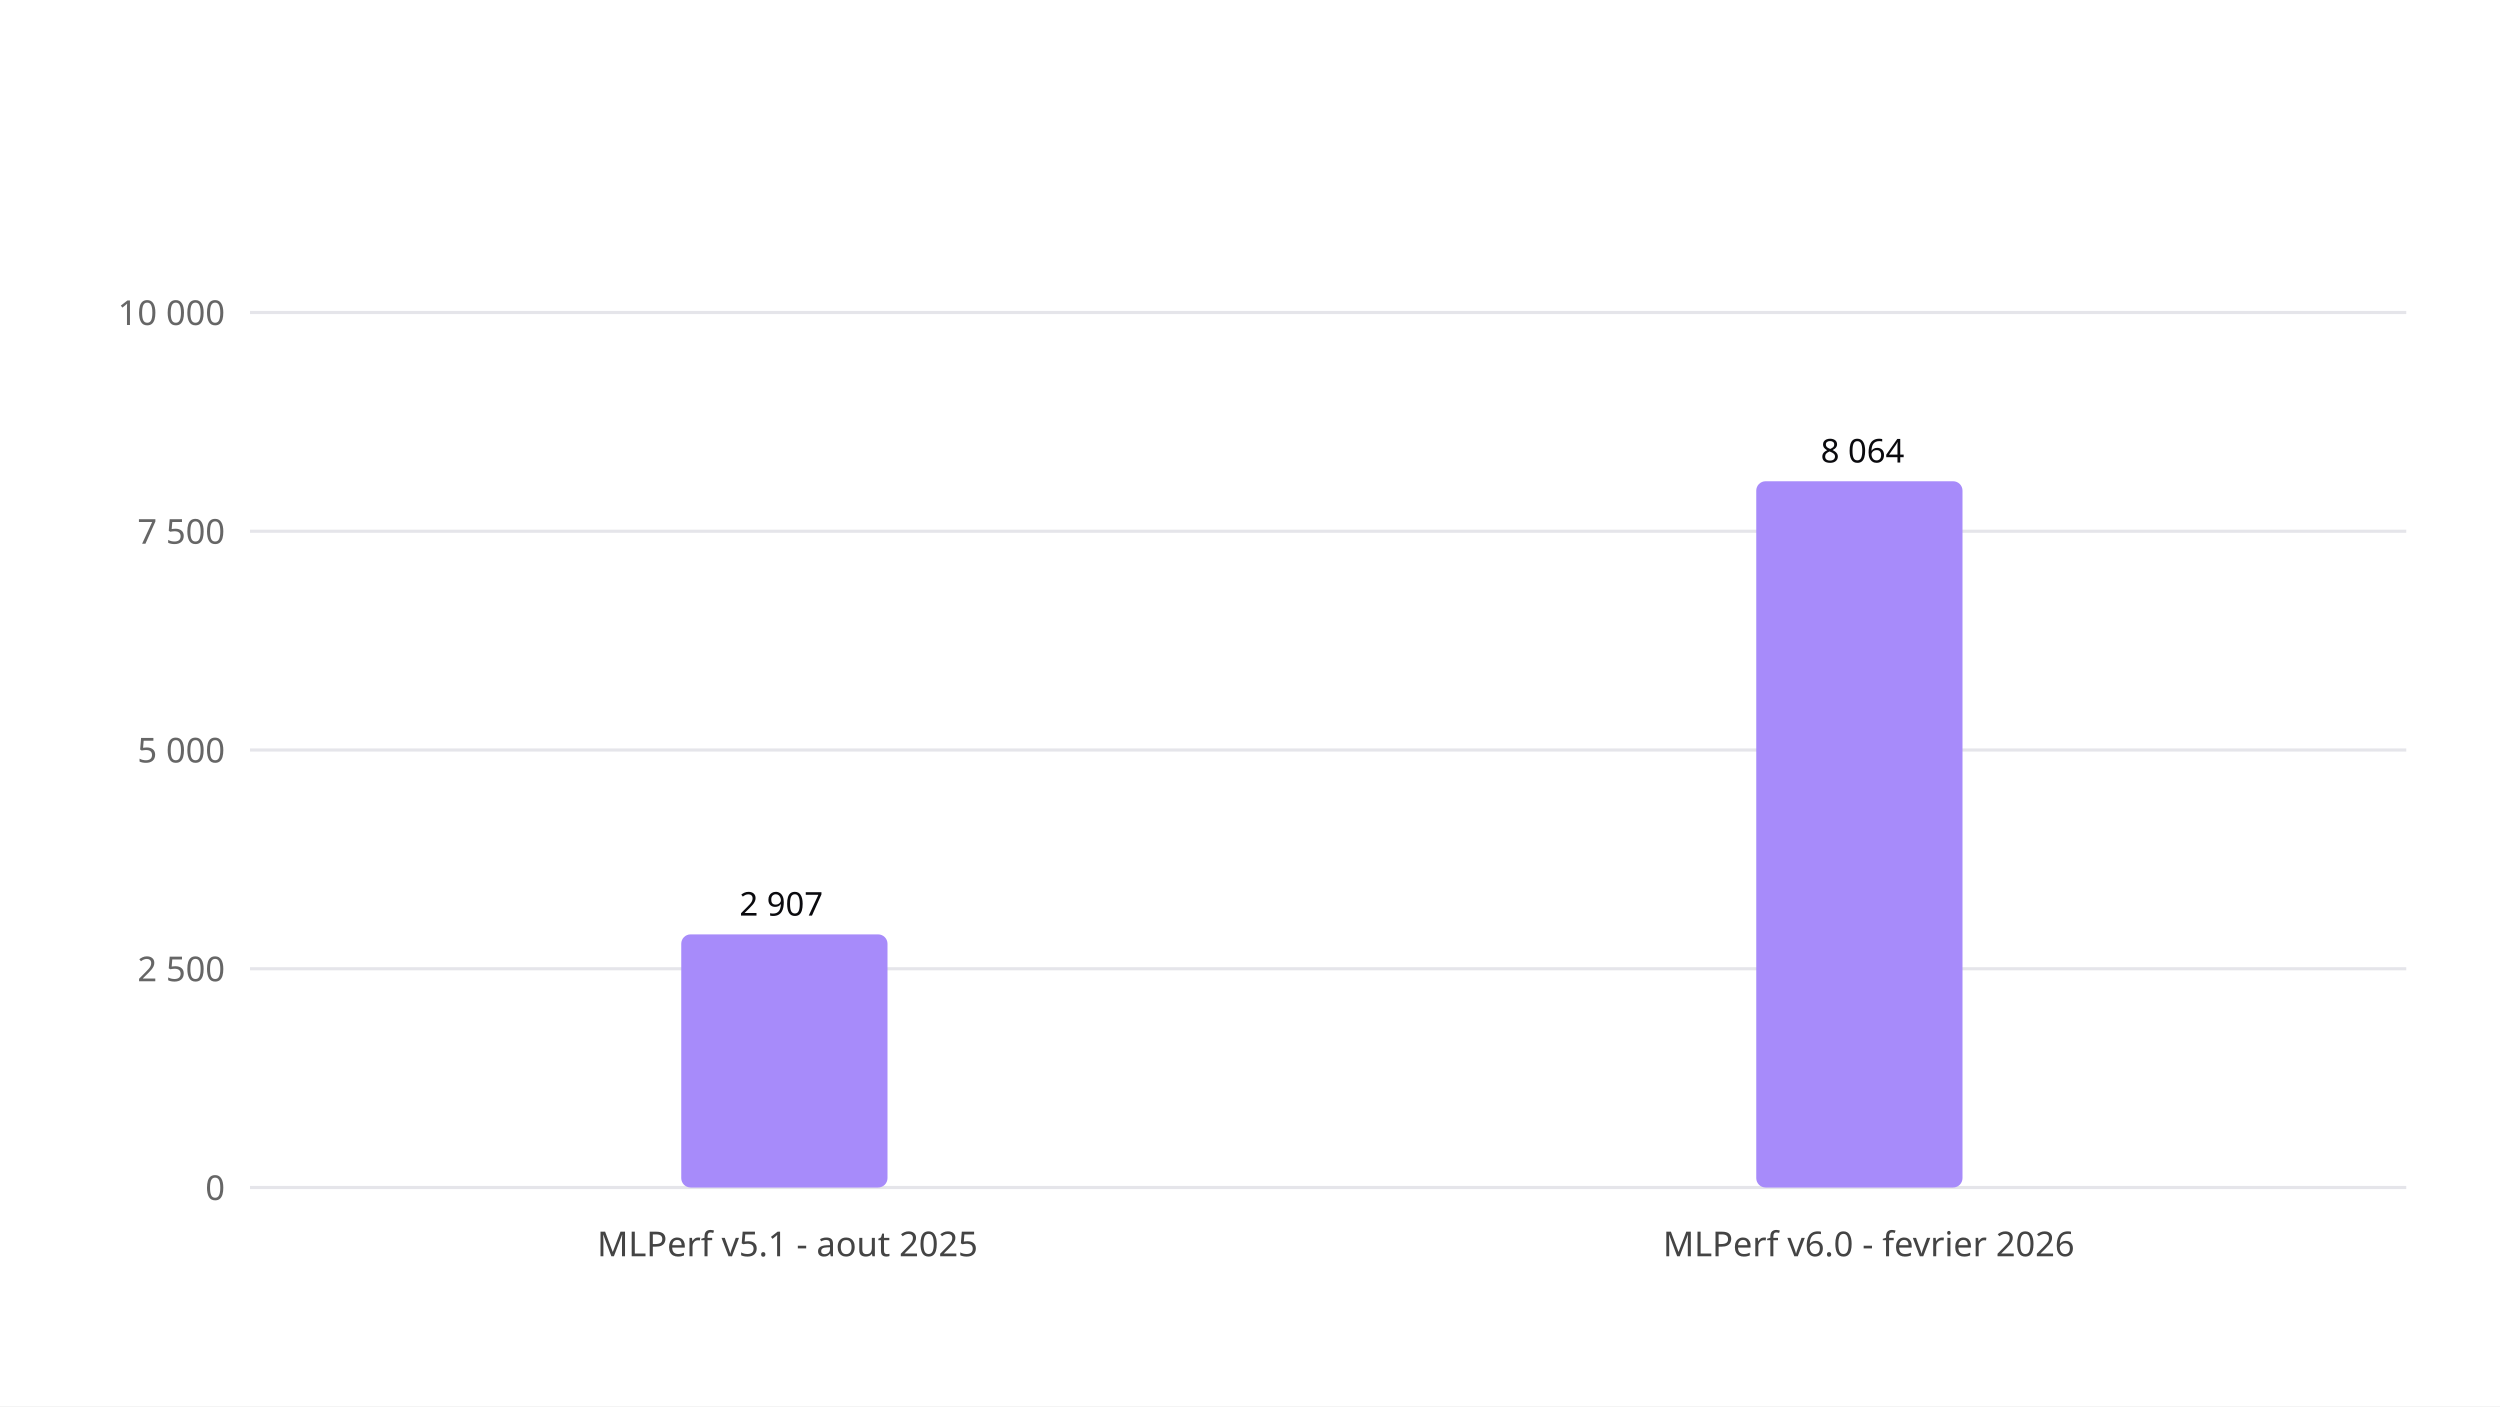
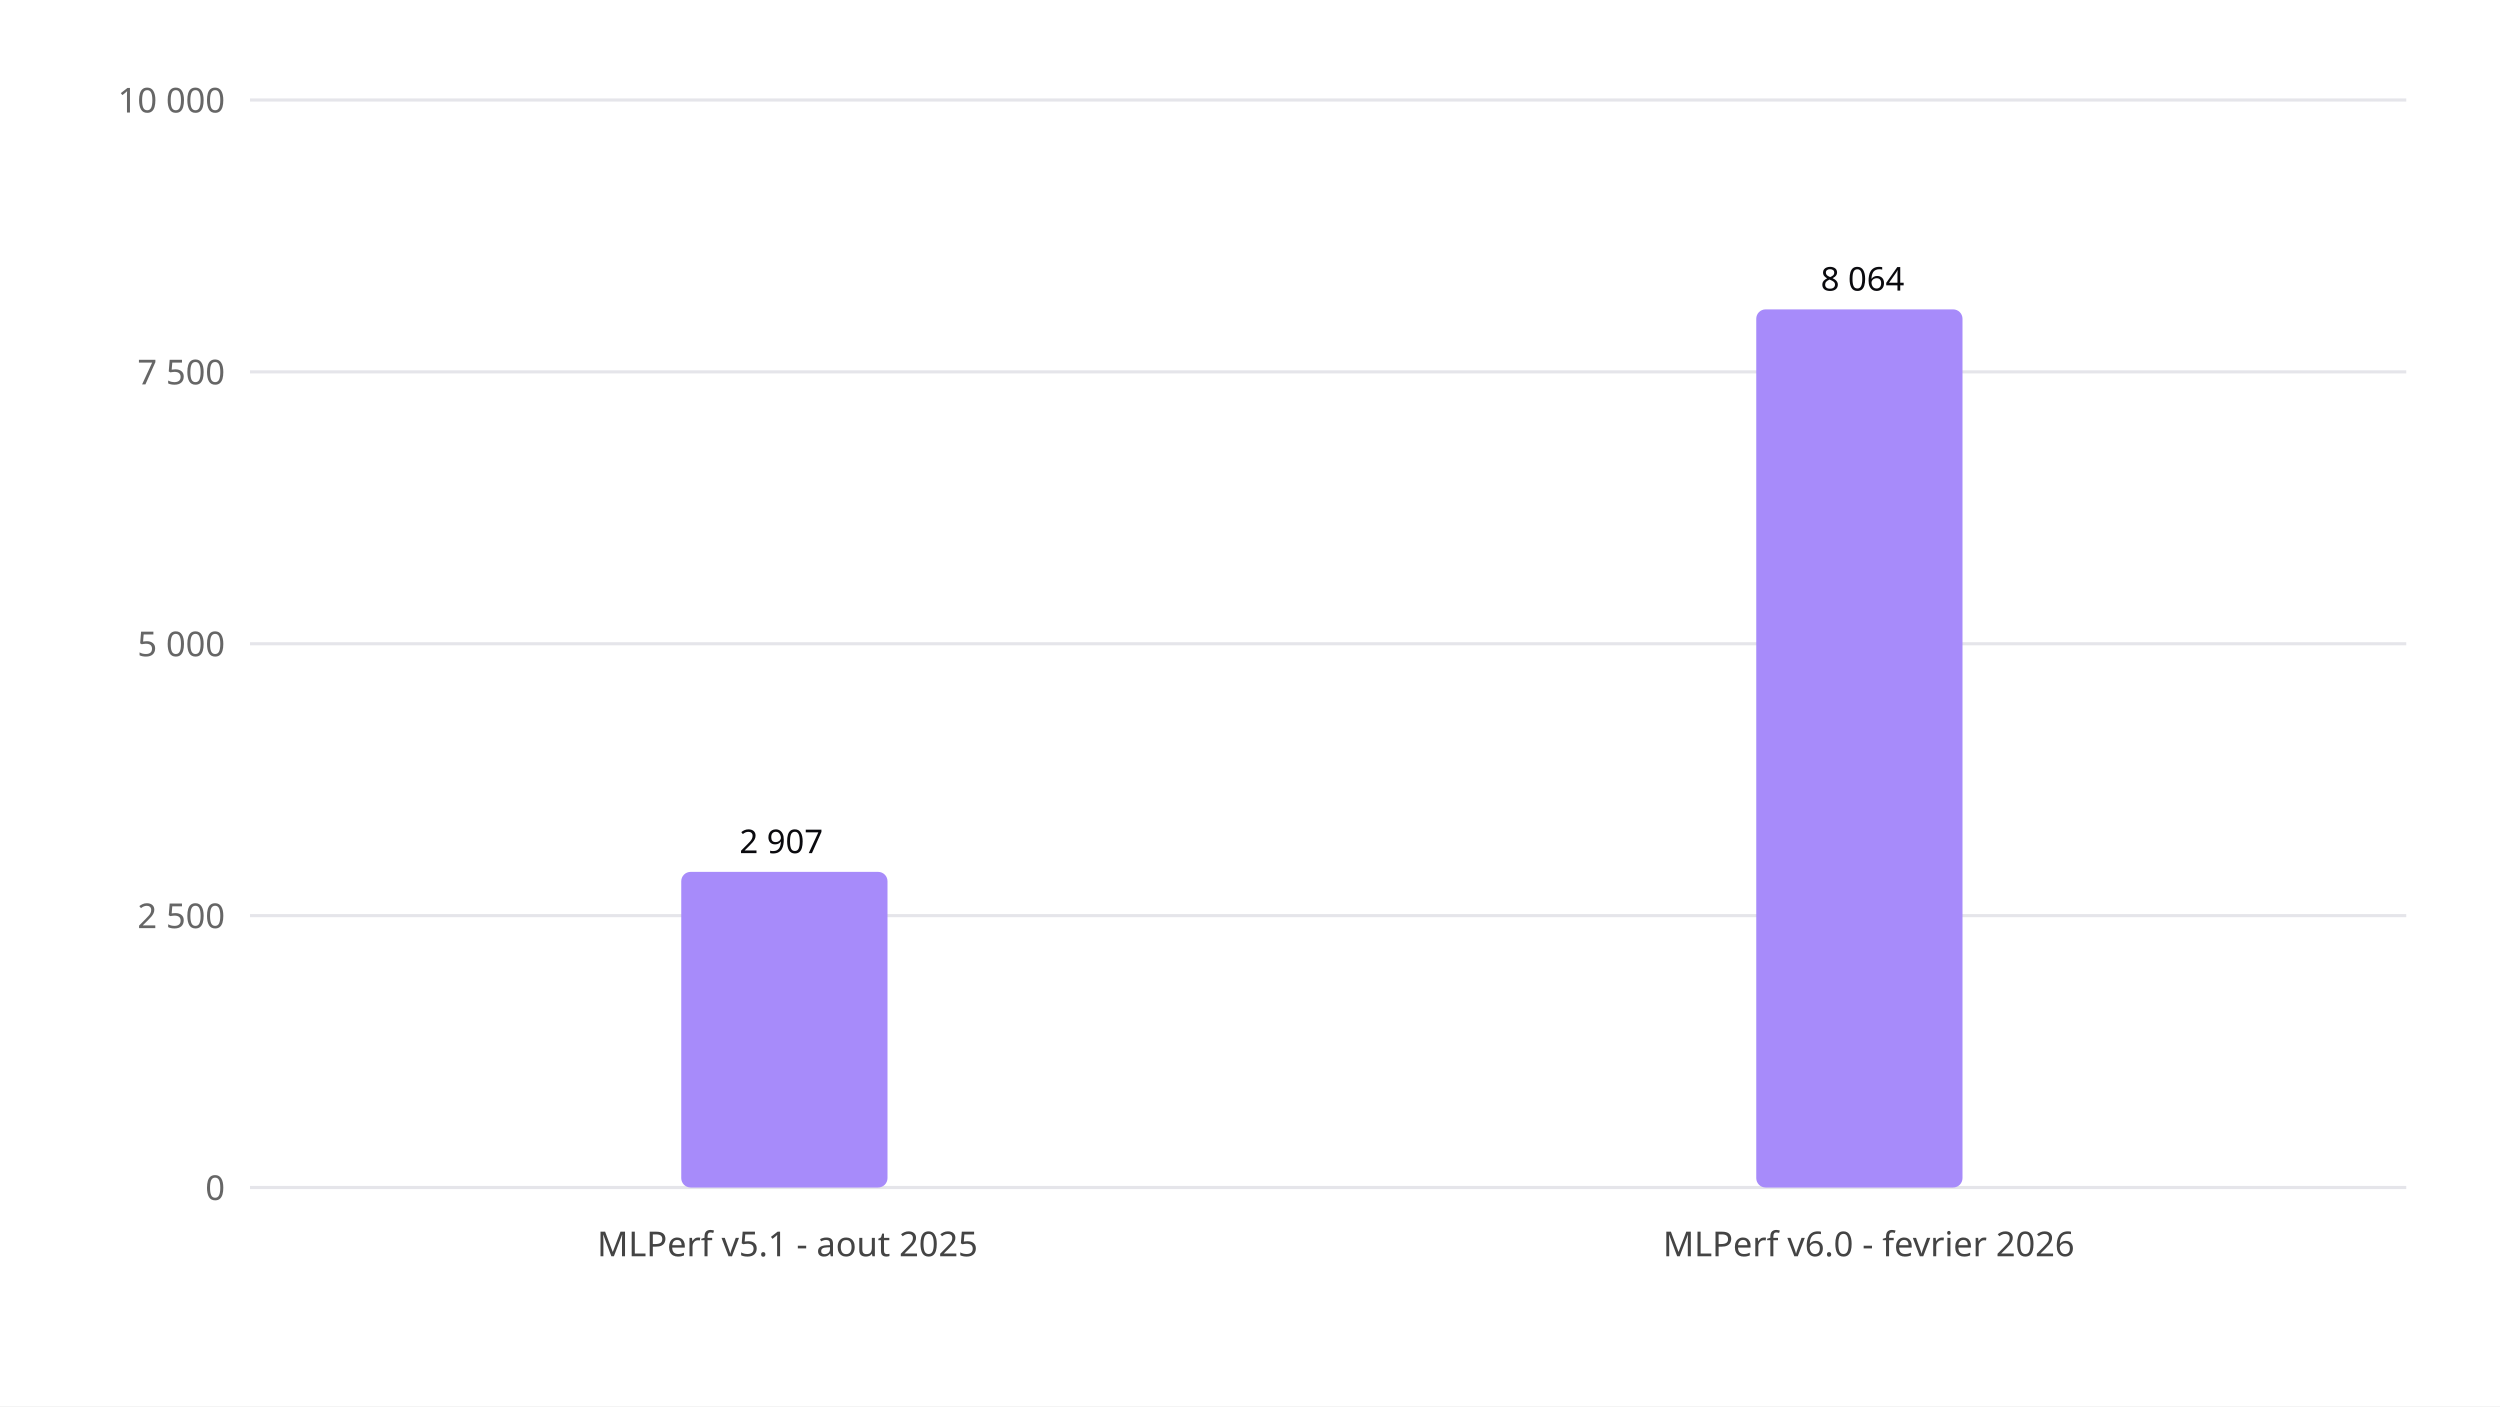
<svg xmlns="http://www.w3.org/2000/svg" viewBox="0 0 800 450" font-family="ui-sans-serif, system-ui">
  <rect width="800" height="450" fill="#ffffff" />
  <line x1="80" y1="380" x2="770" y2="380" stroke="#e5e5ea" stroke-width="1" />
  <text x="72" y="384" text-anchor="end" fill="#666" font-size="11" font-family="ui-monospace">0</text>
-   <line x1="80" y1="310" x2="770" y2="310" stroke="#e5e5ea" stroke-width="1" />
-   <text x="72" y="314" text-anchor="end" fill="#666" font-size="11" font-family="ui-monospace">2 500</text>
-   <line x1="80" y1="240" x2="770" y2="240" stroke="#e5e5ea" stroke-width="1" />
-   <text x="72" y="244" text-anchor="end" fill="#666" font-size="11" font-family="ui-monospace">5 000</text>
-   <line x1="80" y1="170" x2="770" y2="170" stroke="#e5e5ea" stroke-width="1" />
-   <text x="72" y="174" text-anchor="end" fill="#666" font-size="11" font-family="ui-monospace">7 500</text>
-   <line x1="80" y1="100" x2="770" y2="100" stroke="#e5e5ea" stroke-width="1" />
-   <text x="72" y="104" text-anchor="end" fill="#666" font-size="11" font-family="ui-monospace">10 000</text>
-   <rect x="218" y="299" width="66" height="81" fill="#a78bfa" rx="3" />
-   <text x="250" y="293" text-anchor="middle" fill="#0a0a0e" font-size="10.5" font-family="ui-monospace">2 907</text>
+   <line x1="80" y1="293" x2="770" y2="293" stroke="#e5e5ea" stroke-width="1" />
+   <text x="72" y="297" text-anchor="end" fill="#666" font-size="11" font-family="ui-monospace">2 500</text>
+   <line x1="80" y1="206" x2="770" y2="206" stroke="#e5e5ea" stroke-width="1" />
+   <text x="72" y="210" text-anchor="end" fill="#666" font-size="11" font-family="ui-monospace">5 000</text>
+   <line x1="80" y1="119" x2="770" y2="119" stroke="#e5e5ea" stroke-width="1" />
+   <text x="72" y="123" text-anchor="end" fill="#666" font-size="11" font-family="ui-monospace">7 500</text>
+   <line x1="80" y1="32" x2="770" y2="32" stroke="#e5e5ea" stroke-width="1" />
+   <text x="72" y="36" text-anchor="end" fill="#666" font-size="11" font-family="ui-monospace">10 000</text>
+   <rect x="218" y="279" width="66" height="101" fill="#a78bfa" rx="3" />
+   <text x="250" y="273" text-anchor="middle" fill="#0a0a0e" font-size="10.5" font-family="ui-monospace">2 907</text>
  <text x="252" y="402" text-anchor="middle" fill="#444" font-size="11">MLPerf v5.1 - aout 2025</text>
-   <rect x="562" y="154" width="66" height="226" fill="#a78bfa" rx="3" />
-   <text x="596" y="148" text-anchor="middle" fill="#0a0a0e" font-size="10.5" font-family="ui-monospace">8 064</text>
+   <rect x="562" y="99" width="66" height="281" fill="#a78bfa" rx="3" />
+   <text x="596" y="93" text-anchor="middle" fill="#0a0a0e" font-size="10.5" font-family="ui-monospace">8 064</text>
  <text x="598" y="402" text-anchor="middle" fill="#444" font-size="11">MLPerf v6.0 - fevrier 2026</text>
</svg>
